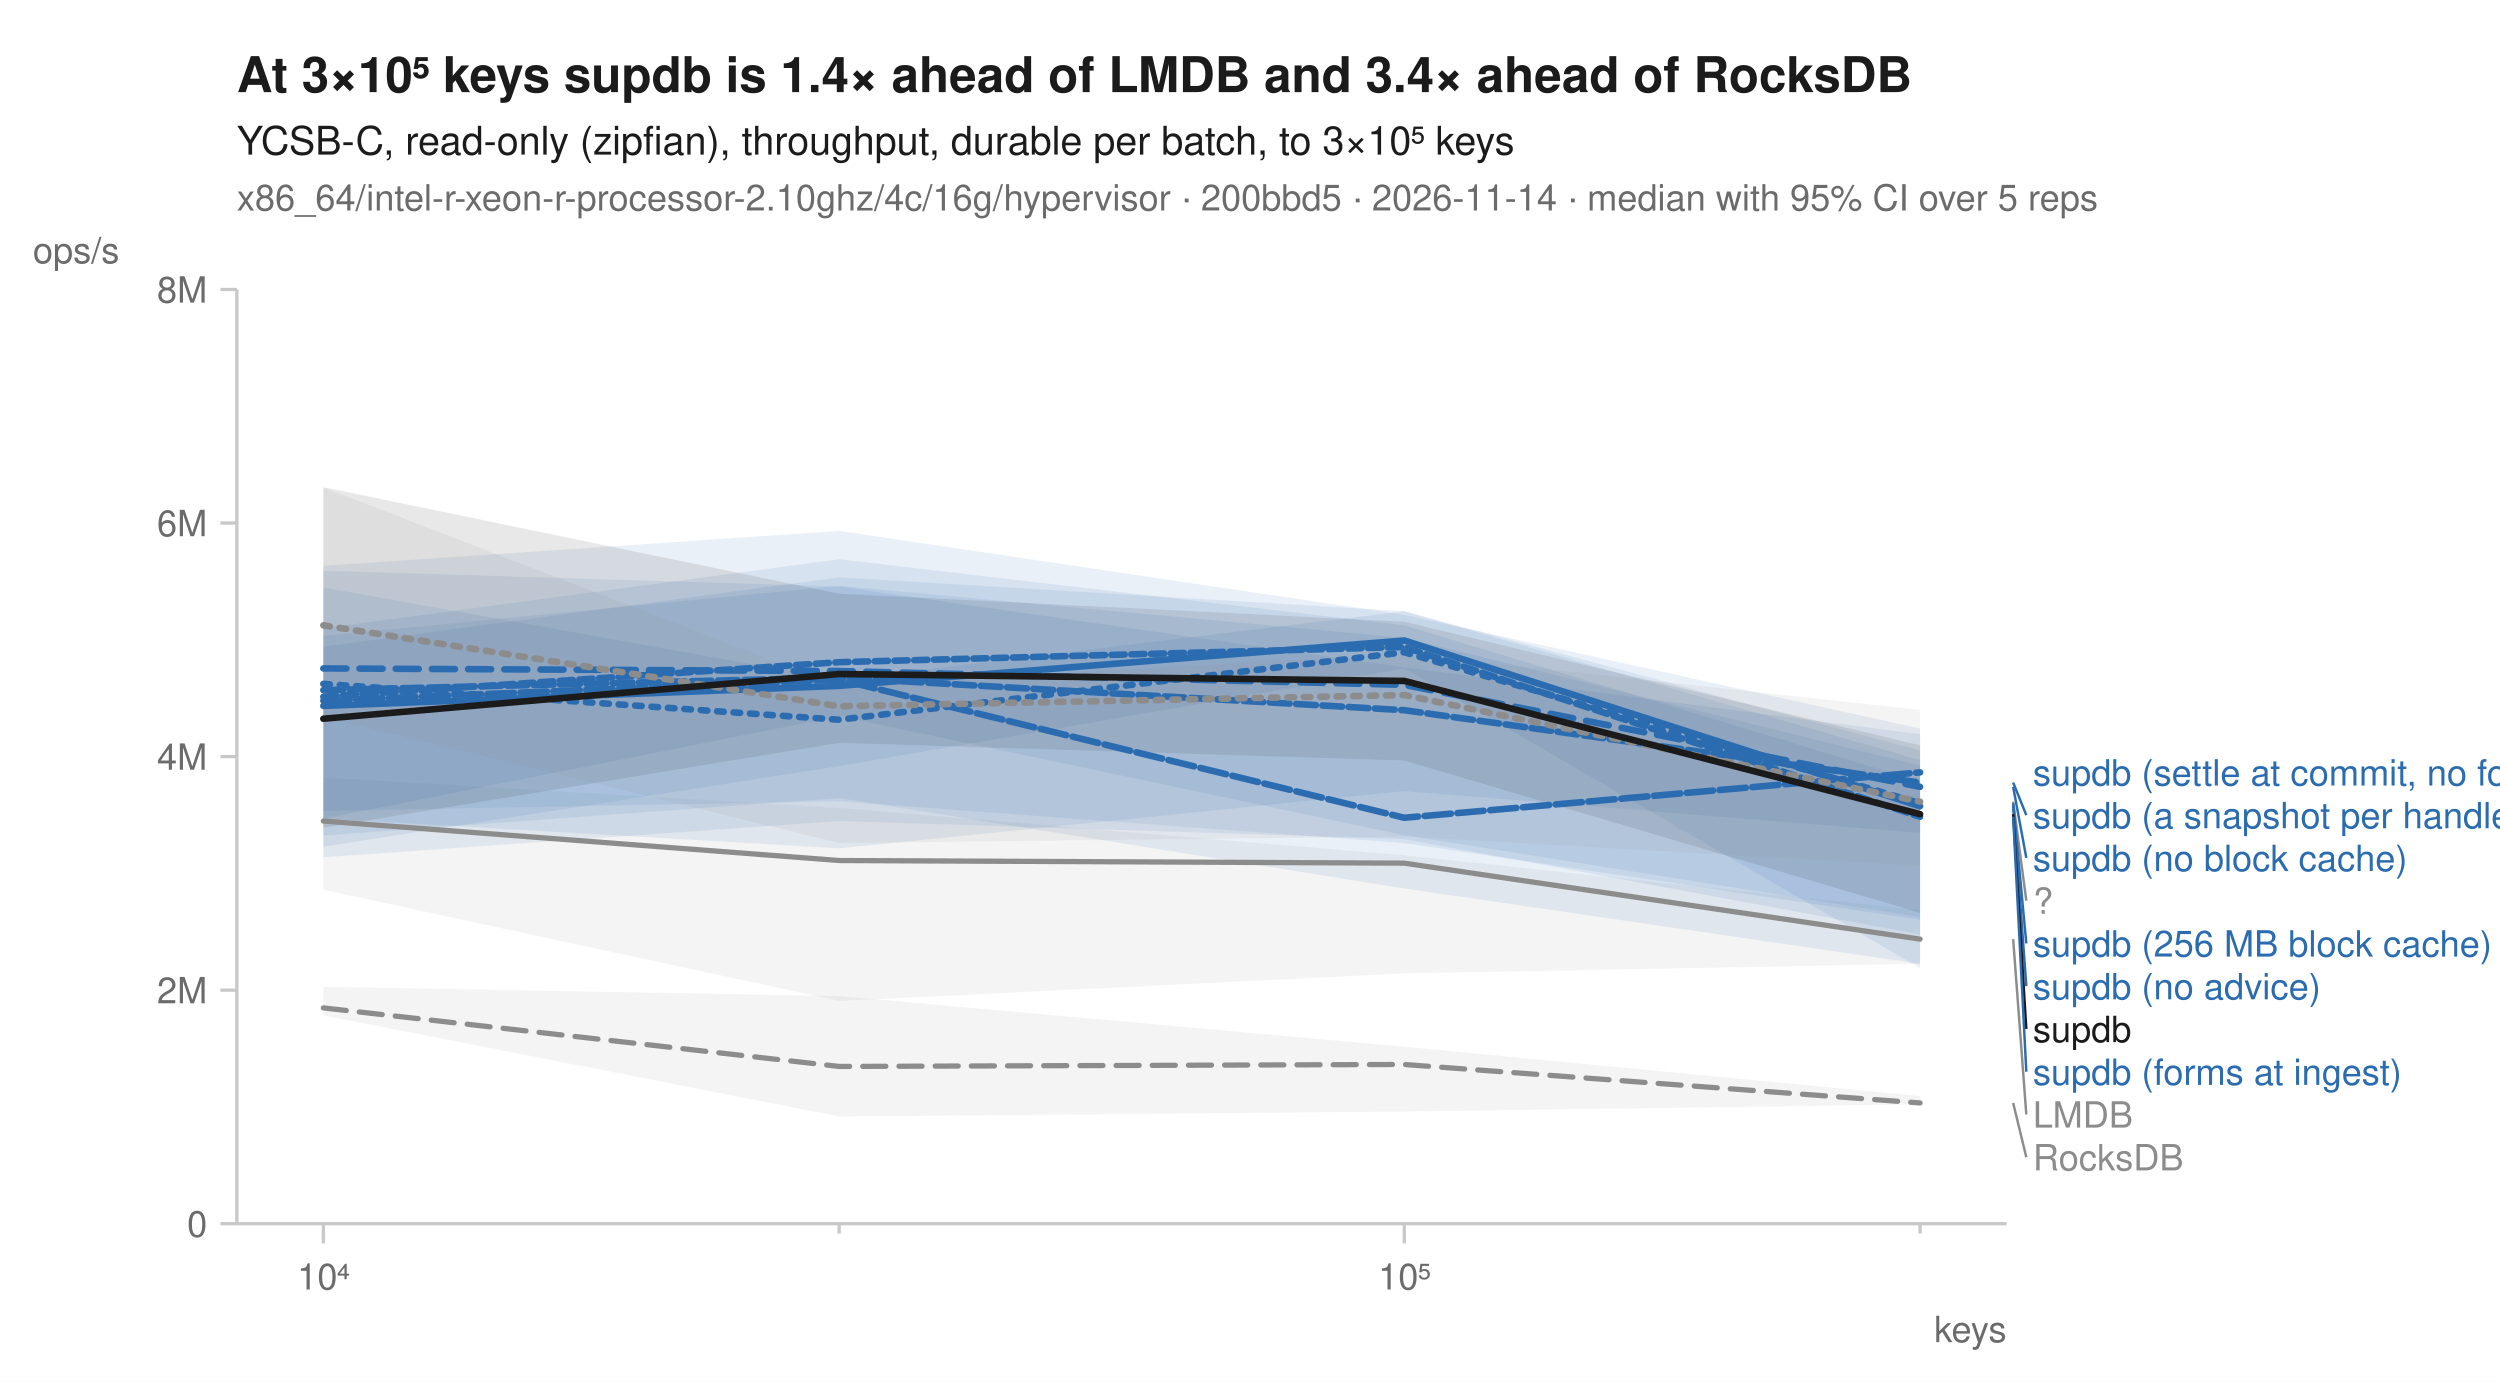
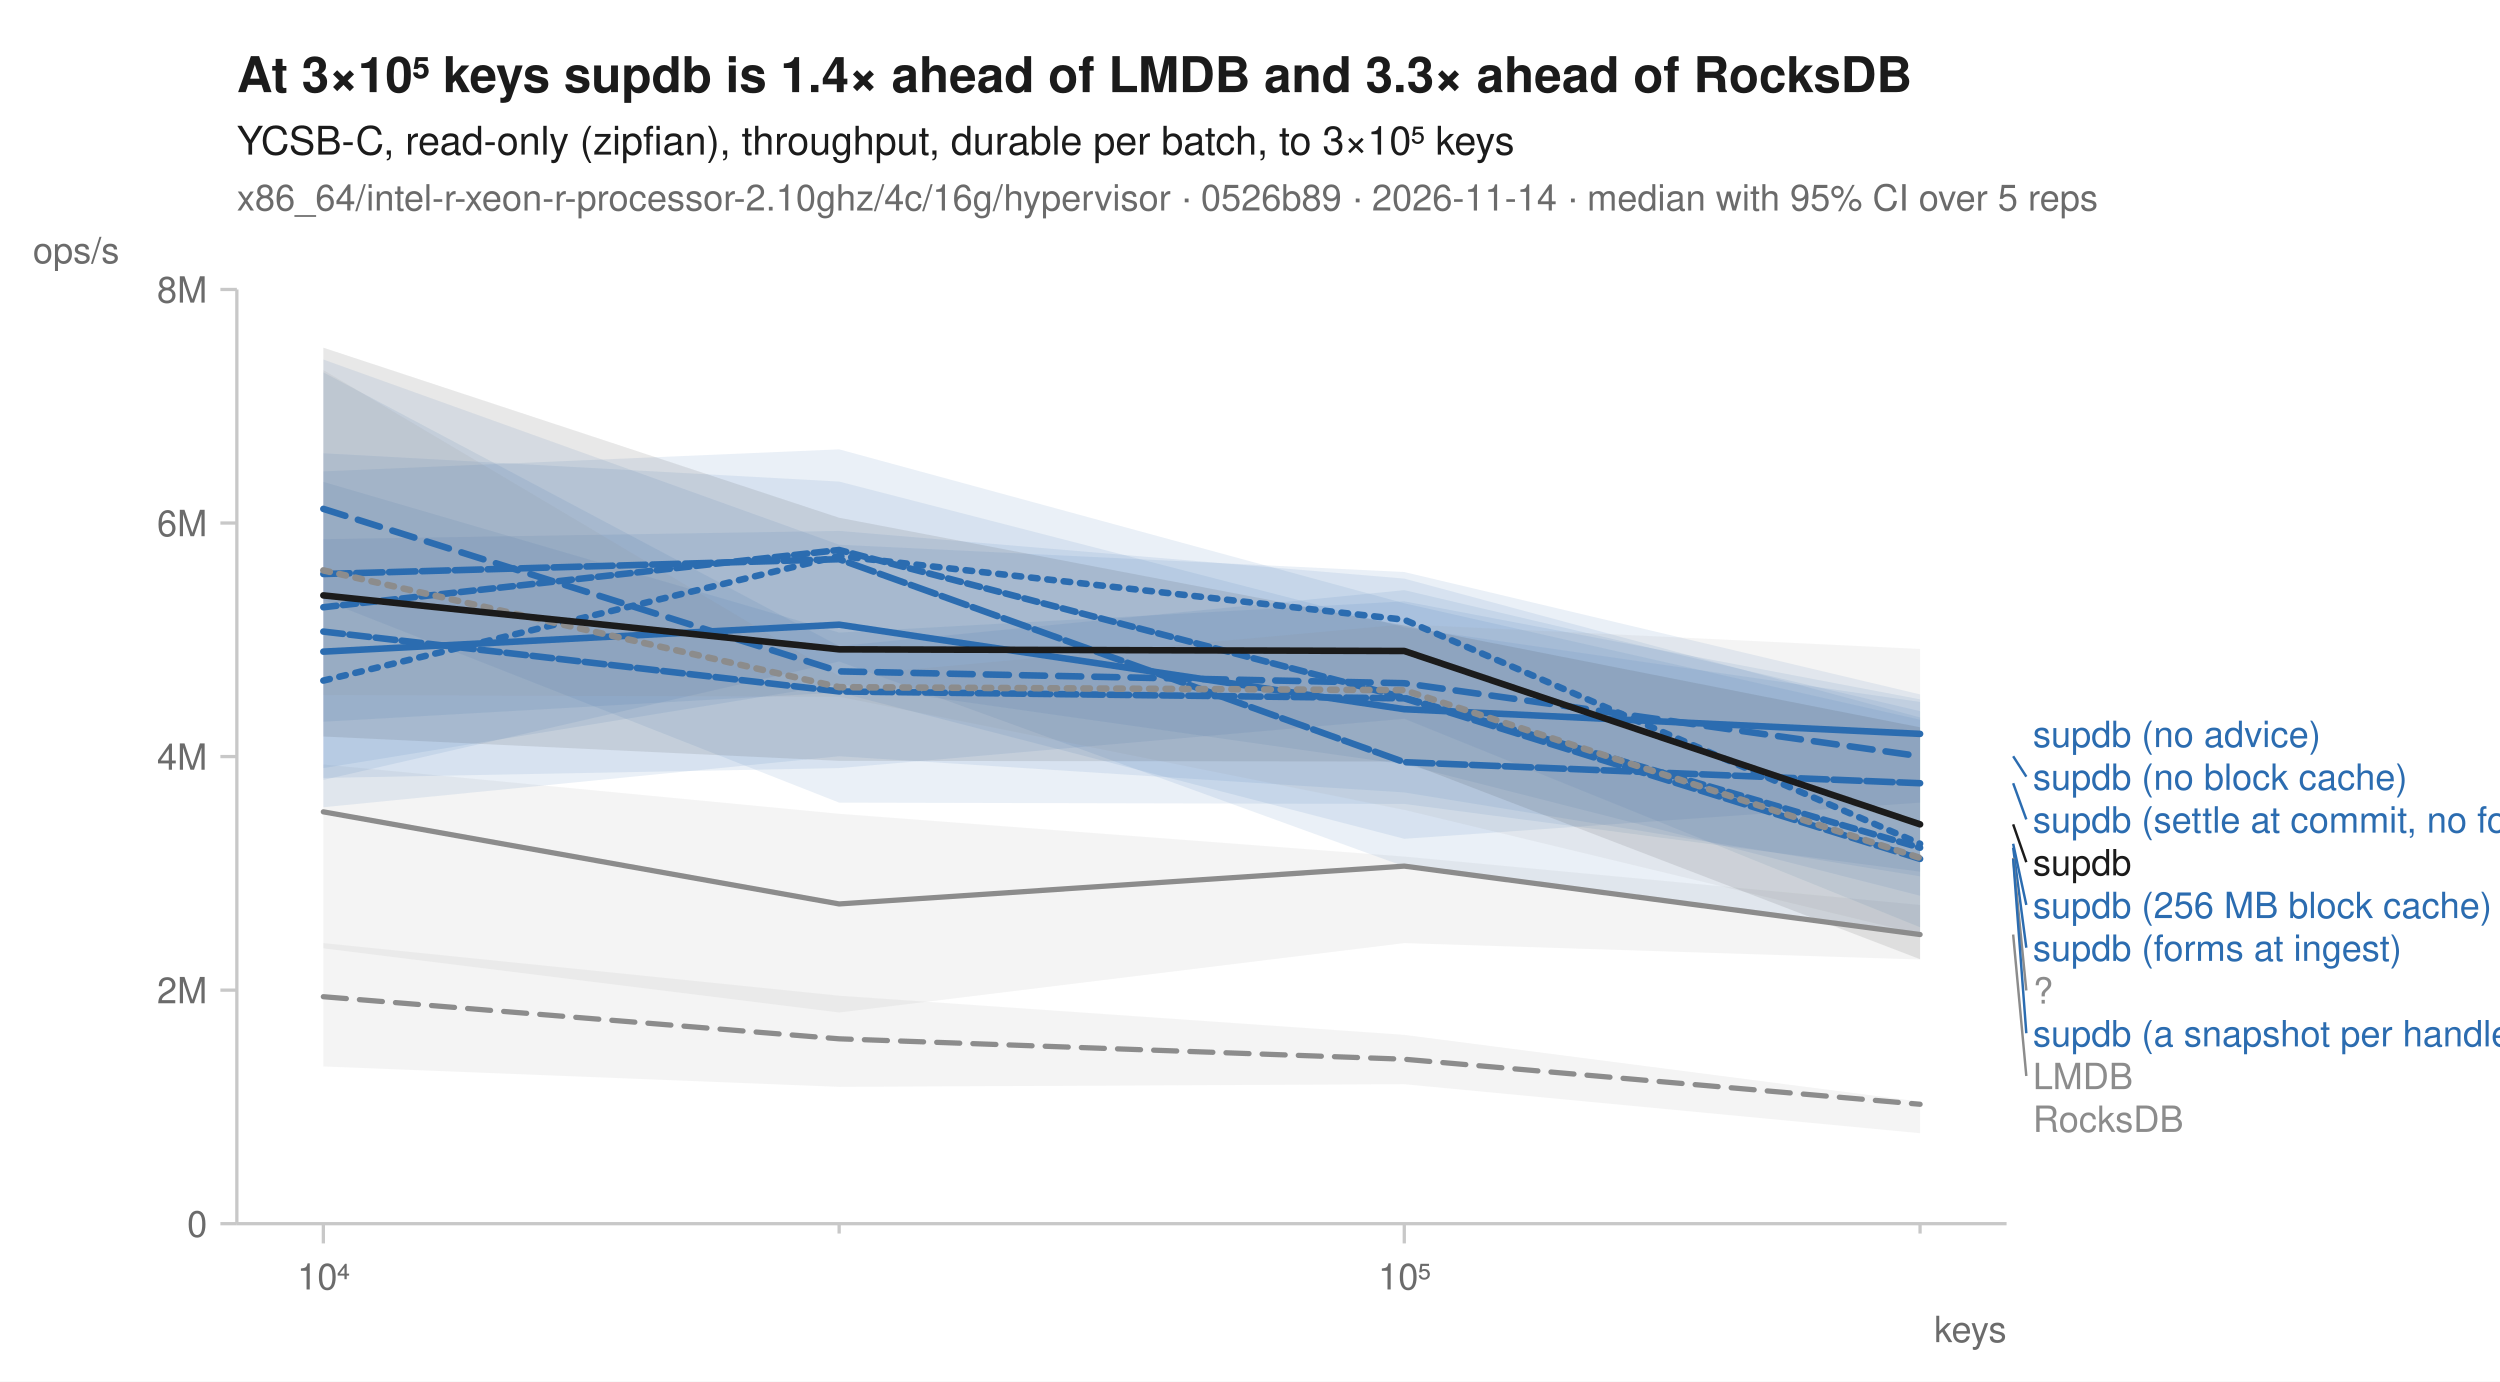
<svg xmlns="http://www.w3.org/2000/svg" width="760" height="420" viewBox="0 0 760 420" font-family="-apple-system, BlinkMacSystemFont, 'Segoe UI', Helvetica, Arial, sans-serif" fill="#1b1b1b">
  <rect width="760" height="420" fill="white" />
-   <text x="72" y="28" font-size="15" font-weight="600">At 3×10⁵ keys supdb is 1.4× ahead of LMDB and 3.4× ahead of RocksDB</text>
+   <text x="72" y="28" font-size="15" font-weight="600">At 3×10⁵ keys supdb is 1.4× ahead of LMDB and 3.3× ahead of RocksDB</text>
  <text x="72" y="47" font-size="12">YCSB-C, read-only (zipfian), throughput, durable per batch, to 3×10⁵ keys</text>
-   <text x="72" y="64" font-size="11" fill="#6b6b6b">x86_64/intel-r-xeon-r-processor-2.10ghz/4c/16g/hypervisor · 200bbd5 · 2026-11-14 · median with 95% CI over 5 reps</text>
+   <text x="72" y="64" font-size="11" fill="#6b6b6b">x86_64/intel-r-xeon-r-processor-2.10ghz/4c/16g/hypervisor · 0526b89 · 2026-11-14 · median with 95% CI over 5 reps</text>
  <line x1="72" y1="372" x2="610" y2="372" stroke="#c8c8c8" stroke-width="1" />
  <line x1="72" y1="88" x2="72" y2="372" stroke="#c8c8c8" stroke-width="1" />
  <line x1="98.3" y1="372" x2="98.3" y2="378" stroke="#c8c8c8" stroke-width="1" />
  <text x="98.3" y="392" font-size="11" text-anchor="middle" fill="#6b6b6b">10⁴</text>
  <line x1="255.1" y1="372" x2="255.1" y2="375" stroke="#c8c8c8" stroke-width="1" />
  <line x1="426.9" y1="372" x2="426.9" y2="378" stroke="#c8c8c8" stroke-width="1" />
  <text x="426.9" y="392" font-size="11" text-anchor="middle" fill="#6b6b6b">10⁵</text>
  <line x1="583.7" y1="372" x2="583.7" y2="375" stroke="#c8c8c8" stroke-width="1" />
  <text x="610" y="408" font-size="11" text-anchor="end" fill="#6b6b6b">keys</text>
  <line x1="67" y1="372.0" x2="72" y2="372.0" stroke="#c8c8c8" stroke-width="1" />
  <text x="63" y="376.0" font-size="11" text-anchor="end" fill="#6b6b6b">0</text>
  <line x1="67" y1="301.0" x2="72" y2="301.0" stroke="#c8c8c8" stroke-width="1" />
  <text x="63" y="305.0" font-size="11" text-anchor="end" fill="#6b6b6b">2M</text>
  <line x1="67" y1="230.0" x2="72" y2="230.0" stroke="#c8c8c8" stroke-width="1" />
  <text x="63" y="234.0" font-size="11" text-anchor="end" fill="#6b6b6b">4M</text>
  <line x1="67" y1="159.0" x2="72" y2="159.0" stroke="#c8c8c8" stroke-width="1" />
  <text x="63" y="163.0" font-size="11" text-anchor="end" fill="#6b6b6b">6M</text>
  <line x1="67" y1="88.0" x2="72" y2="88.0" stroke="#c8c8c8" stroke-width="1" />
  <text x="63" y="92.0" font-size="11" text-anchor="end" fill="#6b6b6b">8M</text>
  <text x="10" y="80" font-size="11" text-anchor="start" fill="#6b6b6b">ops/s</text>
-   <path d="M98.3,300.0 L255.1,302.8 L426.9,318.2 L583.7,333.2 L583.7,335.7 L426.9,337.9 L255.1,339.4 L98.3,308.7 Z" fill="#8c8c8c" fill-opacity="0.10" />
-   <path d="M98.3,236.4 L255.1,245.6 L426.9,260.0 L583.7,276.7 L583.7,293.0 L426.9,295.9 L255.1,304.3 L98.3,270.5 Z" fill="#8c8c8c" fill-opacity="0.10" />
-   <path d="M98.3,178.6 L255.1,206.7 L426.9,185.8 L583.7,231.1 L583.7,284.1 L426.9,255.1 L255.1,249.6 L98.3,260.6 Z" fill="#2b6cb0" fill-opacity="0.10" />
-   <path d="M98.3,191.0 L255.1,170.0 L426.9,190.1 L583.7,237.6 L583.7,253.2 L426.9,240.5 L255.1,257.9 L98.3,248.8 Z" fill="#2b6cb0" fill-opacity="0.10" />
-   <path d="M98.3,193.3 L255.1,178.1 L426.9,193.9 L583.7,232.7 L583.7,293.0 L426.9,270.1 L255.1,242.6 L98.3,254.0 Z" fill="#2b6cb0" fill-opacity="0.10" />
-   <path d="M98.3,196.6 L255.1,175.5 L426.9,185.8 L583.7,228.2 L583.7,279.6 L426.9,256.3 L255.1,243.6 L98.3,246.5 Z" fill="#2b6cb0" fill-opacity="0.10" />
-   <path d="M98.3,173.5 L255.1,178.3 L426.9,202.9 L583.7,223.2 L583.7,278.8 L426.9,253.9 L255.1,217.7 L98.3,248.9 Z" fill="#2b6cb0" fill-opacity="0.10" />
-   <path d="M98.3,172.0 L255.1,161.4 L426.9,186.9 L583.7,221.5 L583.7,294.3 L426.9,203.2 L255.1,232.9 L98.3,257.4 Z" fill="#2b6cb0" fill-opacity="0.10" />
-   <path d="M98.3,148.2 L255.1,208.6 L426.9,198.7 L583.7,215.8 L583.7,263.2 L426.9,254.3 L255.1,256.3 L98.3,217.9 Z" fill="#8c8c8c" fill-opacity="0.10" />
-   <path d="M98.3,148.1 L255.1,180.5 L426.9,189.0 L583.7,226.6 L583.7,277.5 L426.9,231.2 L255.1,225.8 L98.3,251.6 Z" fill="#1b1b1b" fill-opacity="0.10" />
-   <path d="M98.3,306.4 L255.1,324.2 L426.9,323.6 L583.7,335.3 " fill="none" stroke="#8c8c8c" stroke-width="1.6" stroke-linejoin="round" stroke-linecap="round" stroke-dasharray="7,4" />
-   <path d="M98.3,249.6 L255.1,261.6 L426.9,262.4 L583.7,285.5 " fill="none" stroke="#8c8c8c" stroke-width="1.6" stroke-linejoin="round" stroke-linecap="round" />
-   <path d="M98.3,207.9 L255.1,218.8 L426.9,198.3 L583.7,244.2 " fill="none" stroke="#2b6cb0" stroke-width="2" stroke-linejoin="round" stroke-linecap="round" stroke-dasharray="2,3" />
-   <path d="M98.3,203.2 L255.1,204.0 L426.9,208.2 L583.7,239.2 " fill="none" stroke="#2b6cb0" stroke-width="2" stroke-linejoin="round" stroke-linecap="round" stroke-dasharray="7,4" />
-   <path d="M98.3,214.6 L255.1,208.5 L426.9,194.7 L583.7,245.1 " fill="none" stroke="#2b6cb0" stroke-width="2" stroke-linejoin="round" stroke-linecap="round" />
-   <path d="M98.3,209.8 L255.1,206.0 L426.9,215.9 L583.7,237.9 " fill="none" stroke="#2b6cb0" stroke-width="2" stroke-linejoin="round" stroke-linecap="round" stroke-dasharray="6,2" />
-   <path d="M98.3,213.0 L255.1,206.6 L426.9,248.6 L583.7,234.8 " fill="none" stroke="#2b6cb0" stroke-width="2" stroke-linejoin="round" stroke-linecap="round" stroke-dasharray="8,2" />
-   <path d="M98.3,211.8 L255.1,201.3 L426.9,196.7 L583.7,248.3 " fill="none" stroke="#2b6cb0" stroke-width="2" stroke-linejoin="round" stroke-linecap="round" stroke-dasharray="4,2" />
-   <path d="M98.3,190.1 L255.1,214.7 L426.9,211.3 L583.7,243.7 " fill="none" stroke="#8c8c8c" stroke-width="2" stroke-linejoin="round" stroke-linecap="round" stroke-dasharray="2,3" />
-   <path d="M98.3,218.5 L255.1,204.9 L426.9,207.0 L583.7,247.5 " fill="none" stroke="#1b1b1b" stroke-width="2" stroke-linejoin="round" stroke-linecap="round" />
-   <text x="618.0" y="238.8" font-size="11" fill="#2b6cb0">supdb (settle at commit, no forms)</text>
-   <line x1="612.0" y1="237.9" x2="616.0" y2="247.8" stroke="#2b6cb0" stroke-width="0.75" />
-   <text x="618.0" y="251.8" font-size="11" fill="#2b6cb0">supdb (a snapshot per handle)</text>
-   <line x1="612.0" y1="239.2" x2="616.0" y2="260.8" stroke="#2b6cb0" stroke-width="0.75" />
-   <text x="618.0" y="264.8" font-size="11" fill="#2b6cb0">supdb (no block cache)</text>
-   <line x1="612.0" y1="243.7" x2="616.0" y2="273.8" stroke="#8c8c8c" stroke-width="0.75" />
-   <text x="618.0" y="277.8" font-size="11" fill="#8c8c8c">?</text>
-   <line x1="612.0" y1="244.2" x2="616.0" y2="286.8" stroke="#2b6cb0" stroke-width="0.75" />
-   <text x="618.0" y="290.8" font-size="11" fill="#2b6cb0">supdb (256 MB block cache)</text>
-   <line x1="612.0" y1="245.1" x2="616.0" y2="299.8" stroke="#2b6cb0" stroke-width="0.75" />
-   <text x="618.0" y="303.8" font-size="11" fill="#2b6cb0">supdb (no advice)</text>
-   <line x1="612.0" y1="247.5" x2="616.0" y2="312.8" stroke="#1b1b1b" stroke-width="0.75" />
-   <text x="618.0" y="316.8" font-size="11" fill="#1b1b1b">supdb</text>
-   <line x1="612.0" y1="248.3" x2="616.0" y2="325.8" stroke="#2b6cb0" stroke-width="0.75" />
-   <text x="618.0" y="329.8" font-size="11" fill="#2b6cb0">supdb (forms at ingest)</text>
-   <line x1="612.0" y1="285.5" x2="616.0" y2="338.8" stroke="#8c8c8c" stroke-width="0.75" />
-   <text x="618.0" y="342.8" font-size="11" fill="#8c8c8c">LMDB</text>
-   <line x1="612.0" y1="335.3" x2="616.0" y2="351.8" stroke="#8c8c8c" stroke-width="0.75" />
-   <text x="618.0" y="355.8" font-size="11" fill="#8c8c8c">RocksDB</text>
+   <path d="M98.3,286.7 L255.1,302.7 L426.9,314.6 L583.7,334.9 L583.7,344.5 L426.9,329.6 L255.1,330.4 L98.3,324.2 Z" fill="#8c8c8c" fill-opacity="0.10" />
+   <path d="M98.3,232.4 L255.1,247.4 L426.9,260.4 L583.7,275.1 L583.7,291.7 L426.9,286.7 L255.1,307.8 L98.3,288.3 Z" fill="#8c8c8c" fill-opacity="0.10" />
+   <path d="M98.3,143.3 L255.1,136.6 L426.9,183.4 L583.7,218.8 L583.7,272.3 L426.9,232.4 L255.1,208.0 L98.3,233.5 Z" fill="#2b6cb0" fill-opacity="0.10" />
+   <path d="M98.3,146.5 L255.1,192.3 L426.9,182.8 L583.7,212.6 L583.7,265.0 L426.9,244.4 L255.1,244.0 L98.3,182.4 Z" fill="#2b6cb0" fill-opacity="0.10" />
+   <path d="M98.3,137.8 L255.1,146.4 L426.9,190.7 L583.7,213.4 L583.7,266.4 L426.9,240.9 L255.1,229.9 L98.3,245.4 Z" fill="#2b6cb0" fill-opacity="0.10" />
+   <path d="M98.3,113.2 L255.1,196.4 L426.9,179.4 L583.7,216.2 L583.7,281.9 L426.9,218.5 L255.1,233.5 L98.3,236.5 Z" fill="#2b6cb0" fill-opacity="0.10" />
+   <path d="M98.3,109.3 L255.1,165.6 L426.9,173.9 L583.7,211.1 L583.7,244.0 L426.9,255.0 L255.1,210.5 L98.3,219.4 Z" fill="#2b6cb0" fill-opacity="0.10" />
+   <path d="M98.3,163.9 L255.1,161.4 L426.9,175.9 L583.7,218.1 L583.7,283.8 L426.9,263.4 L255.1,201.1 L98.3,237.1 Z" fill="#2b6cb0" fill-opacity="0.10" />
+   <path d="M98.3,112.5 L255.1,205.5 L426.9,189.8 L583.7,197.3 L583.7,284.0 L426.9,246.2 L255.1,211.8 L98.3,211.3 Z" fill="#8c8c8c" fill-opacity="0.10" />
+   <path d="M98.3,105.7 L255.1,157.4 L426.9,190.2 L583.7,221.1 L583.7,291.6 L426.9,231.5 L255.1,231.3 L98.3,223.9 Z" fill="#1b1b1b" fill-opacity="0.10" />
+   <path d="M98.3,303.0 L255.1,315.8 L426.9,322.0 L583.7,335.7 " fill="none" stroke="#8c8c8c" stroke-width="1.6" stroke-linejoin="round" stroke-linecap="round" stroke-dasharray="7,4" />
+   <path d="M98.3,246.8 L255.1,274.8 L426.9,263.3 L583.7,284.1 " fill="none" stroke="#8c8c8c" stroke-width="1.6" stroke-linejoin="round" stroke-linecap="round" />
+   <path d="M98.3,206.9 L255.1,169.0 L426.9,188.4 L583.7,256.5 " fill="none" stroke="#2b6cb0" stroke-width="2" stroke-linejoin="round" stroke-linecap="round" stroke-dasharray="2,3" />
+   <path d="M98.3,154.7 L255.1,204.1 L426.9,207.7 L583.7,229.9 " fill="none" stroke="#2b6cb0" stroke-width="2" stroke-linejoin="round" stroke-linecap="round" stroke-dasharray="7,4" />
+   <path d="M98.3,198.1 L255.1,189.9 L426.9,215.6 L583.7,223.1 " fill="none" stroke="#2b6cb0" stroke-width="2" stroke-linejoin="round" stroke-linecap="round" />
+   <path d="M98.3,192.0 L255.1,210.2 L426.9,212.3 L583.7,261.1 " fill="none" stroke="#2b6cb0" stroke-width="2" stroke-linejoin="round" stroke-linecap="round" stroke-dasharray="6,2" />
+   <path d="M98.3,174.5 L255.1,170.0 L426.9,231.7 L583.7,238.1 " fill="none" stroke="#2b6cb0" stroke-width="2" stroke-linejoin="round" stroke-linecap="round" stroke-dasharray="8,2" />
+   <path d="M98.3,184.6 L255.1,167.2 L426.9,212.1 L583.7,257.7 " fill="none" stroke="#2b6cb0" stroke-width="2" stroke-linejoin="round" stroke-linecap="round" stroke-dasharray="4,2" />
+   <path d="M98.3,173.4 L255.1,208.9 L426.9,209.8 L583.7,260.8 " fill="none" stroke="#8c8c8c" stroke-width="2" stroke-linejoin="round" stroke-linecap="round" stroke-dasharray="2,3" />
+   <path d="M98.3,181.0 L255.1,197.4 L426.9,197.9 L583.7,250.6 " fill="none" stroke="#1b1b1b" stroke-width="2" stroke-linejoin="round" stroke-linecap="round" />
+   <text x="618.0" y="227.1" font-size="11" fill="#2b6cb0">supdb (no advice)</text>
+   <line x1="612.0" y1="229.9" x2="616.0" y2="236.1" stroke="#2b6cb0" stroke-width="0.75" />
+   <text x="618.0" y="240.1" font-size="11" fill="#2b6cb0">supdb (no block cache)</text>
+   <line x1="612.0" y1="238.1" x2="616.0" y2="249.1" stroke="#2b6cb0" stroke-width="0.75" />
+   <text x="618.0" y="253.1" font-size="11" fill="#2b6cb0">supdb (settle at commit, no forms)</text>
+   <line x1="612.0" y1="250.6" x2="616.0" y2="262.1" stroke="#1b1b1b" stroke-width="0.75" />
+   <text x="618.0" y="266.1" font-size="11" fill="#1b1b1b">supdb</text>
+   <line x1="612.0" y1="256.5" x2="616.0" y2="275.1" stroke="#2b6cb0" stroke-width="0.75" />
+   <text x="618.0" y="279.1" font-size="11" fill="#2b6cb0">supdb (256 MB block cache)</text>
+   <line x1="612.0" y1="257.7" x2="616.0" y2="288.1" stroke="#2b6cb0" stroke-width="0.75" />
+   <text x="618.0" y="292.1" font-size="11" fill="#2b6cb0">supdb (forms at ingest)</text>
+   <line x1="612.0" y1="260.8" x2="616.0" y2="301.1" stroke="#8c8c8c" stroke-width="0.75" />
+   <text x="618.0" y="305.1" font-size="11" fill="#8c8c8c">?</text>
+   <line x1="612.0" y1="261.1" x2="616.0" y2="314.1" stroke="#2b6cb0" stroke-width="0.75" />
+   <text x="618.0" y="318.1" font-size="11" fill="#2b6cb0">supdb (a snapshot per handle)</text>
+   <line x1="612.0" y1="284.1" x2="616.0" y2="327.1" stroke="#8c8c8c" stroke-width="0.75" />
+   <text x="618.0" y="331.1" font-size="11" fill="#8c8c8c">LMDB</text>
+   <text x="618.0" y="344.1" font-size="11" fill="#8c8c8c">RocksDB</text>
</svg>
